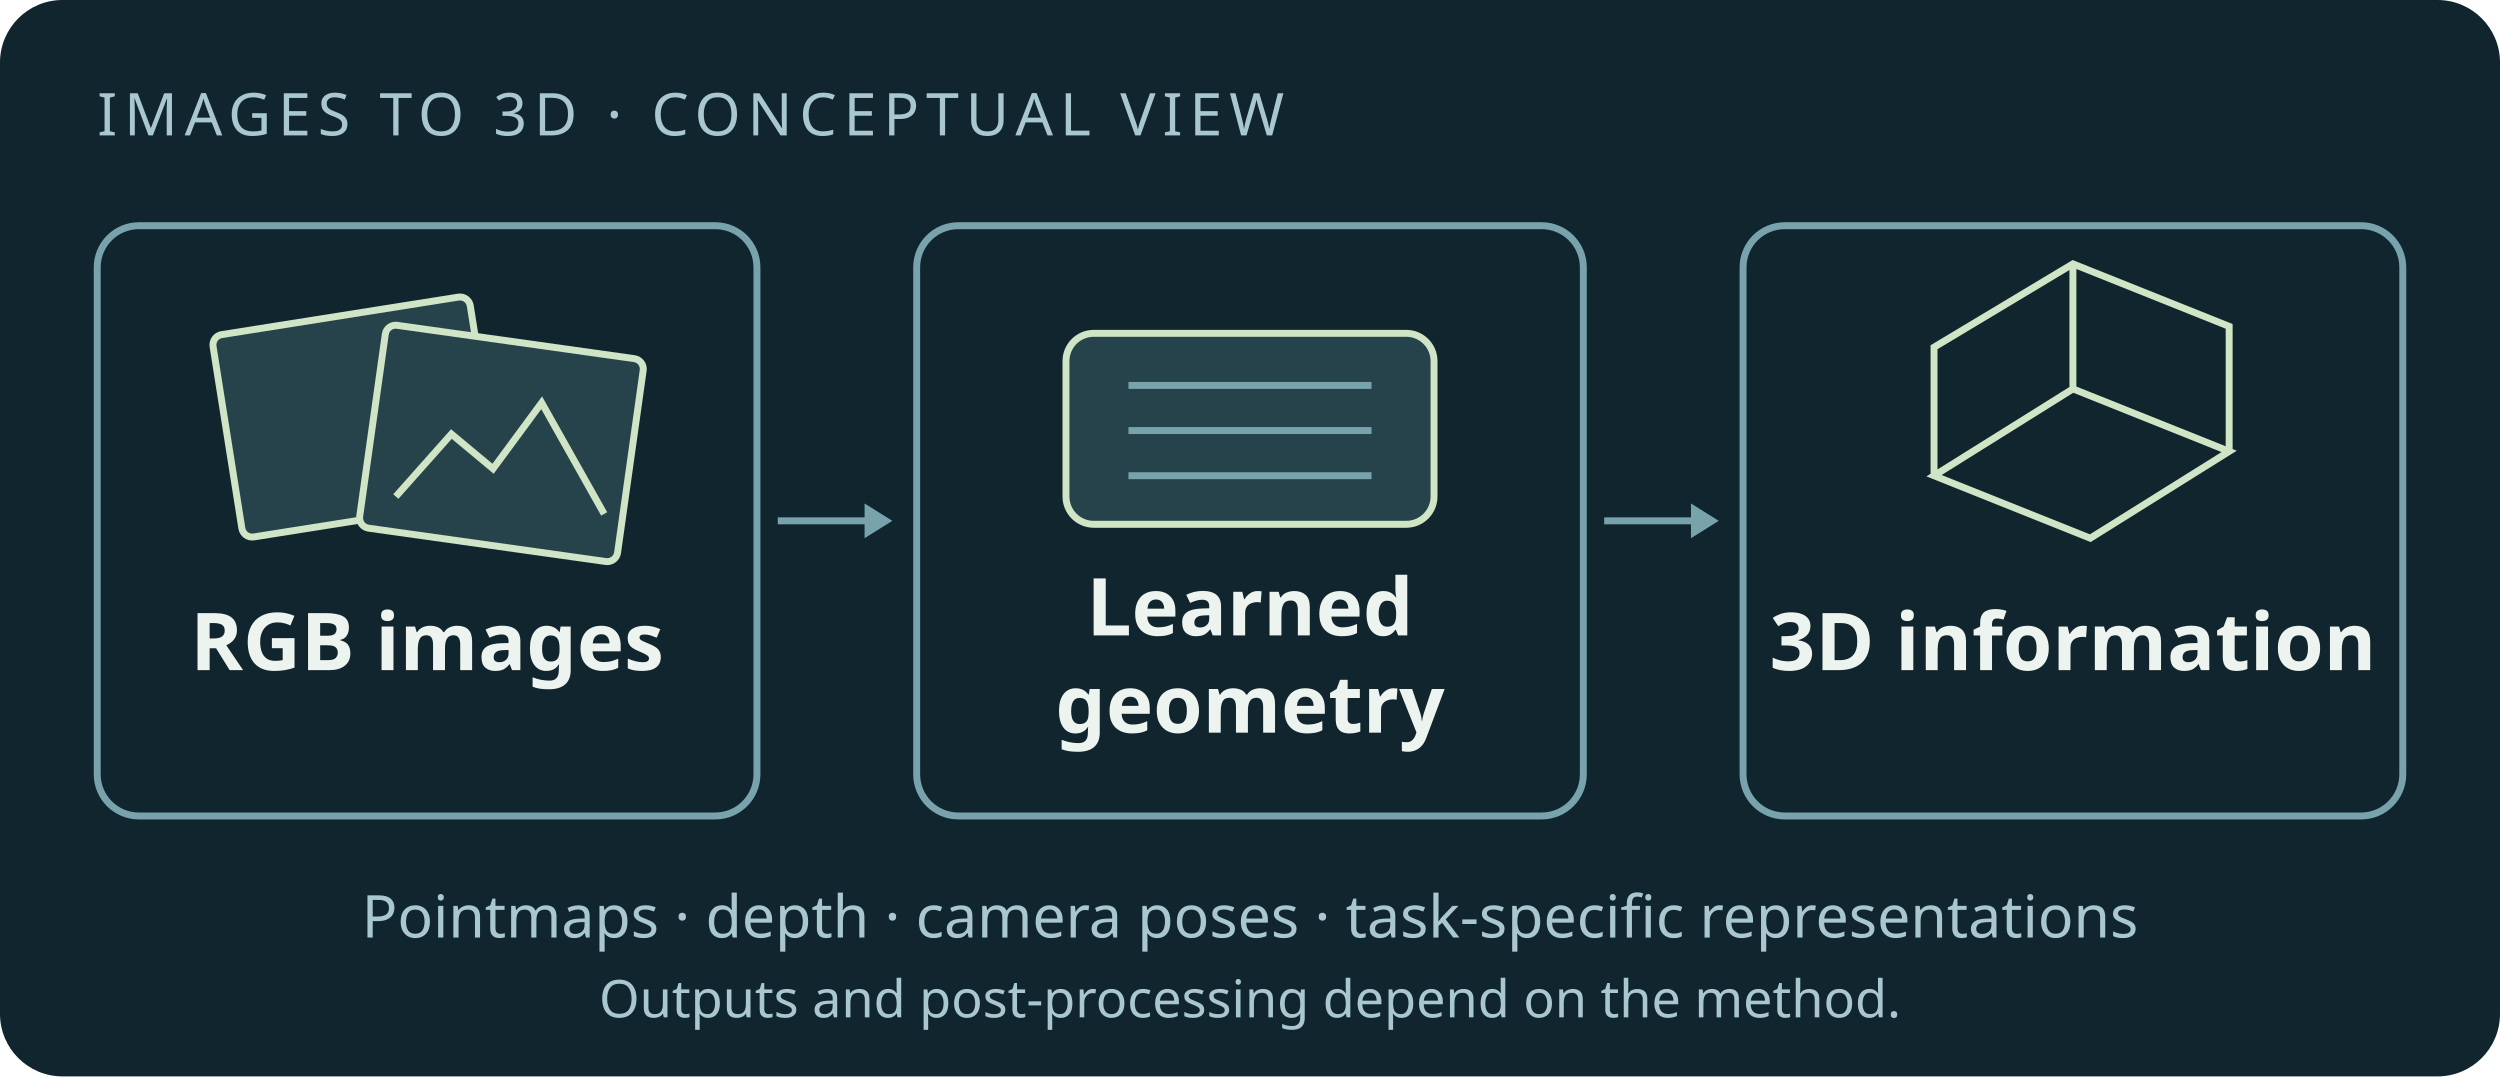
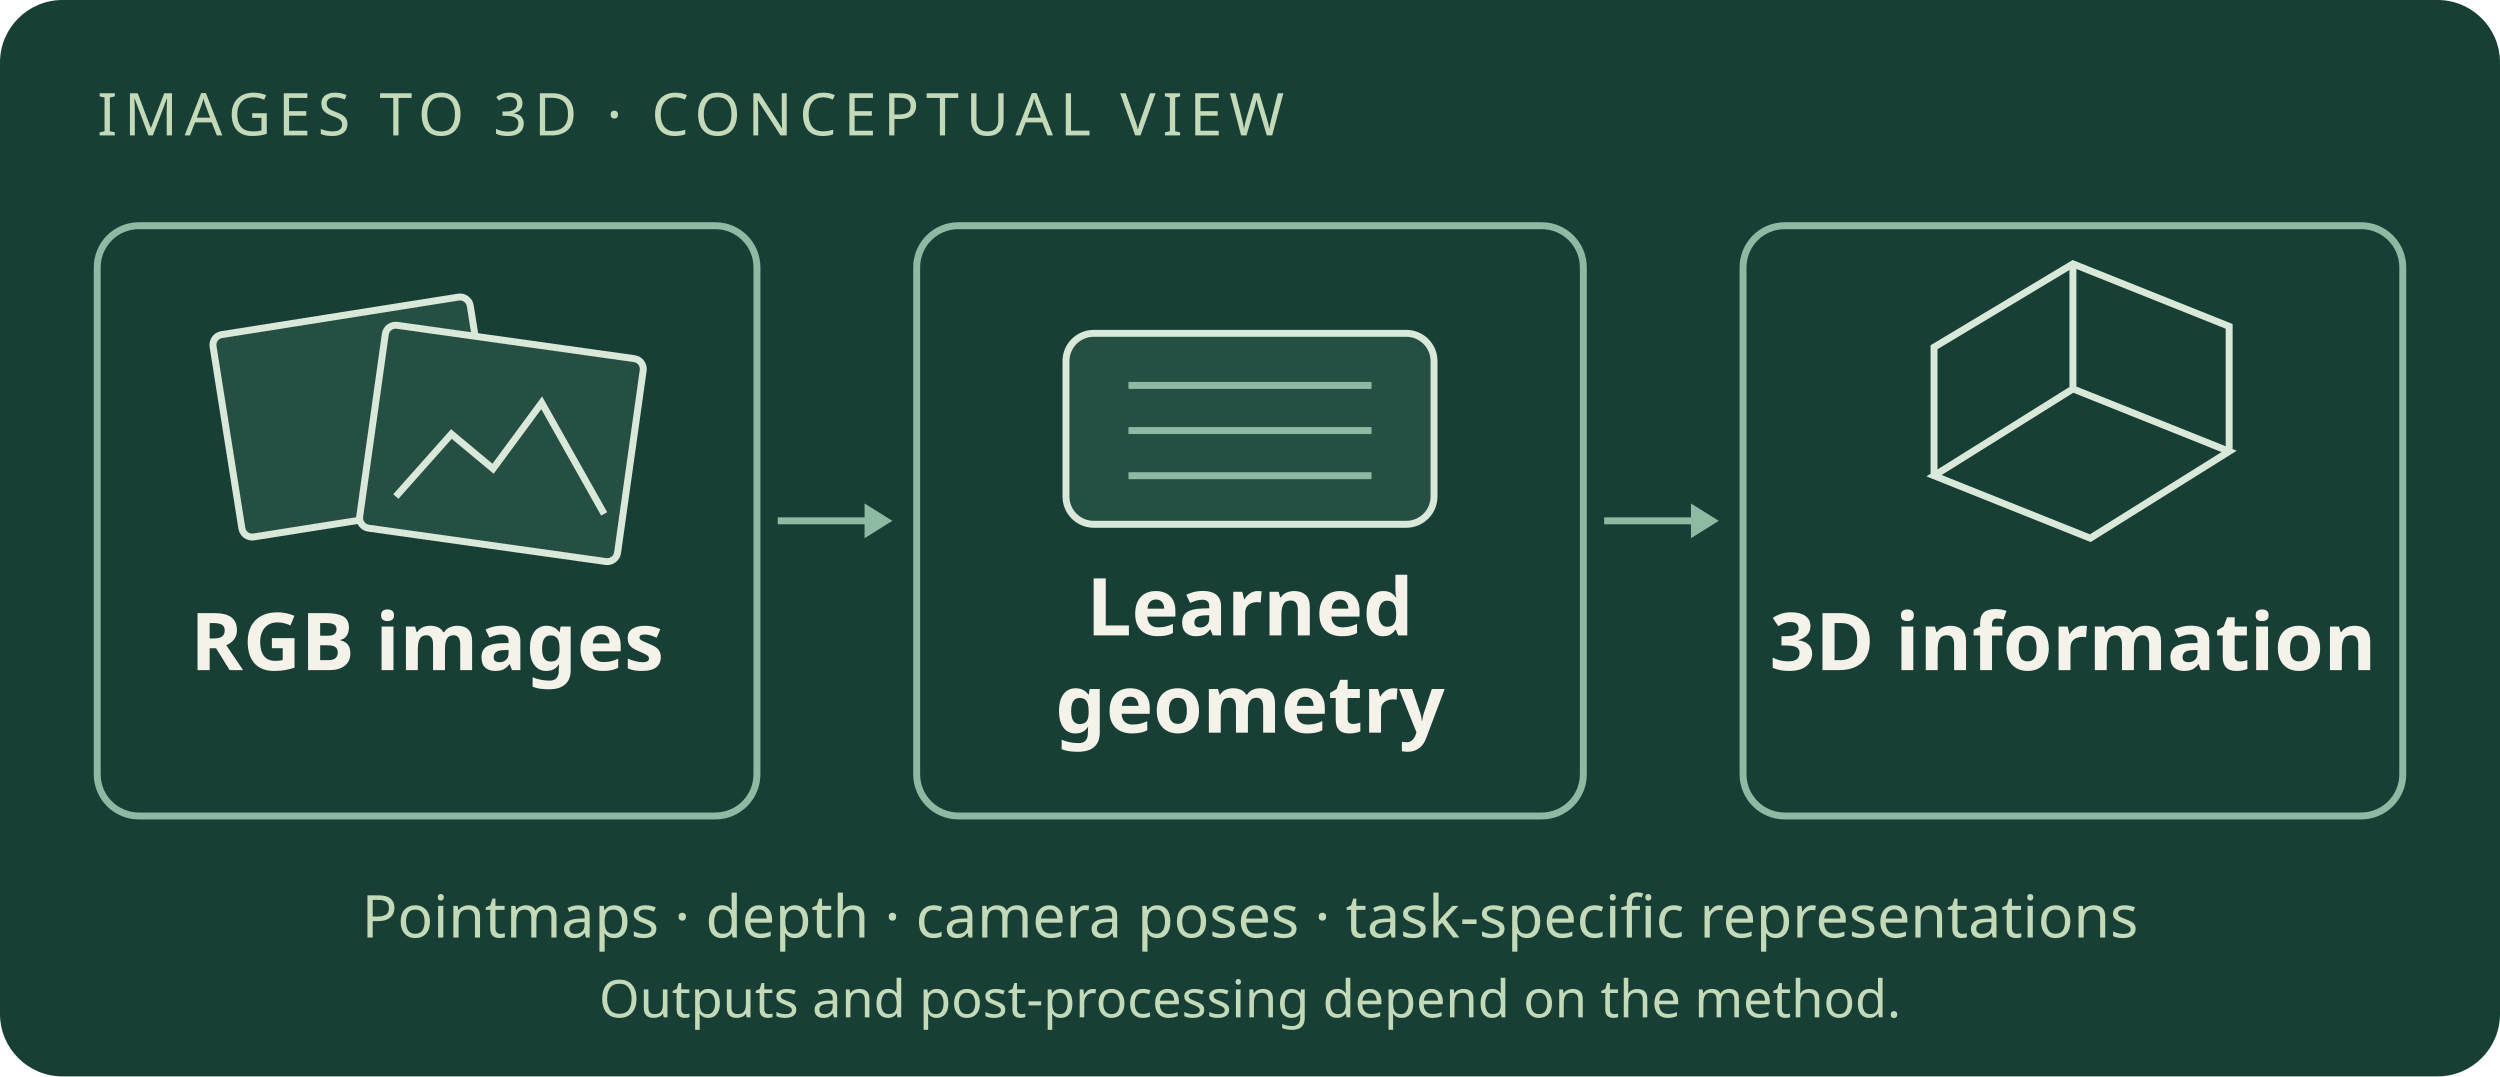
<svg xmlns="http://www.w3.org/2000/svg" viewBox="0 0 720 310" role="img" aria-labelledby="title desc">
-   <rect width="720" height="310" rx="18" fill="#10252d" />
-   <text x="28" y="39" fill="#a9c7ce" font-family="sans-serif" font-size="17" letter-spacing="2">IMAGES TO 3D · CONCEPTUAL VIEW</text>
-   <g fill="none" stroke="#78a3ad" stroke-width="2">
+   <rect width="720" height="310" rx="18" fill="#173F35" />
+   <text x="28" y="39" fill="#C3D9B8" font-family="sans-serif" font-size="17" letter-spacing="2">IMAGES TO 3D · CONCEPTUAL VIEW</text>
+   <g fill="none" stroke="#8EB9A2" stroke-width="2">
    <rect x="28" y="65" width="190" height="170" rx="12" />
    <rect x="264" y="65" width="192" height="170" rx="12" />
    <rect x="502" y="65" width="190" height="170" rx="12" />
    <path d="M224 150H250M462 150H488" />
  </g>
-   <path d="M249 145L257 150L249 155ZM487 145L495 150L487 155Z" fill="#78a3ad" />
-   <text x="123" y="193" fill="#edf4ef" font-family="sans-serif" font-size="23" font-weight="600" text-anchor="middle">RGB images</text>
-   <text x="360" y="183" fill="#edf4ef" font-family="sans-serif" font-size="23" font-weight="600" text-anchor="middle">Learned</text>
-   <text x="360" y="211" fill="#edf4ef" font-family="sans-serif" font-size="23" font-weight="600" text-anchor="middle">geometry</text>
-   <text x="597" y="193" fill="#edf4ef" font-family="sans-serif" font-size="23" font-weight="600" text-anchor="middle">3D information</text>
-   <g stroke="#d0e5c5" stroke-width="2" fill="#26434b">
+   <path d="M249 145L257 150L249 155ZM487 145L495 150L487 155Z" fill="#8EB9A2" />
+   <text x="123" y="193" fill="#F5F2E9" font-family="sans-serif" font-size="23" font-weight="600" text-anchor="middle">RGB images</text>
+   <text x="360" y="183" fill="#F5F2E9" font-family="sans-serif" font-size="23" font-weight="600" text-anchor="middle">Learned</text>
+   <text x="360" y="211" fill="#F5F2E9" font-family="sans-serif" font-size="23" font-weight="600" text-anchor="middle">geometry</text>
+   <text x="597" y="193" fill="#F5F2E9" font-family="sans-serif" font-size="23" font-weight="600" text-anchor="middle">3D information</text>
+   <g stroke="#D9E8D8" stroke-width="2" fill="#254F42">
    <rect x="65" y="91" width="75" height="59" rx="3" transform="rotate(-9 100 120)" />
    <rect x="107" y="98" width="75" height="59" rx="3" transform="rotate(8 143 127)" />
    <path d="M114 143L130 125L142 135L156 116L174 148" fill="none" />
    <rect x="307" y="96" width="106" height="55" rx="8" />
-     <path d="M325 111H395M325 124H395M325 137H395" stroke="#78a3ad" />
+     <path d="M325 111H395M325 124H395M325 137H395" stroke="#8EB9A2" />
    <path d="M557 137L597 112L642 130L602 155ZM557 137V100L597 76L642 94V130M597 112V76" fill="none" />
  </g>
-   <text x="360" y="270" text-anchor="middle" fill="#a9c7ce" font-family="sans-serif" font-size="17">Pointmaps · depth · camera poses · task-specific representations</text>
-   <text x="360" y="293" text-anchor="middle" fill="#a9c7ce" font-family="sans-serif" font-size="15">Outputs and post-processing depend on the method.</text>
+   <text x="360" y="270" text-anchor="middle" fill="#C3D9B8" font-family="sans-serif" font-size="17">Pointmaps · depth · camera poses · task-specific representations</text>
+   <text x="360" y="293" text-anchor="middle" fill="#C3D9B8" font-family="sans-serif" font-size="15">Outputs and post-processing depend on the method.</text>
</svg>
